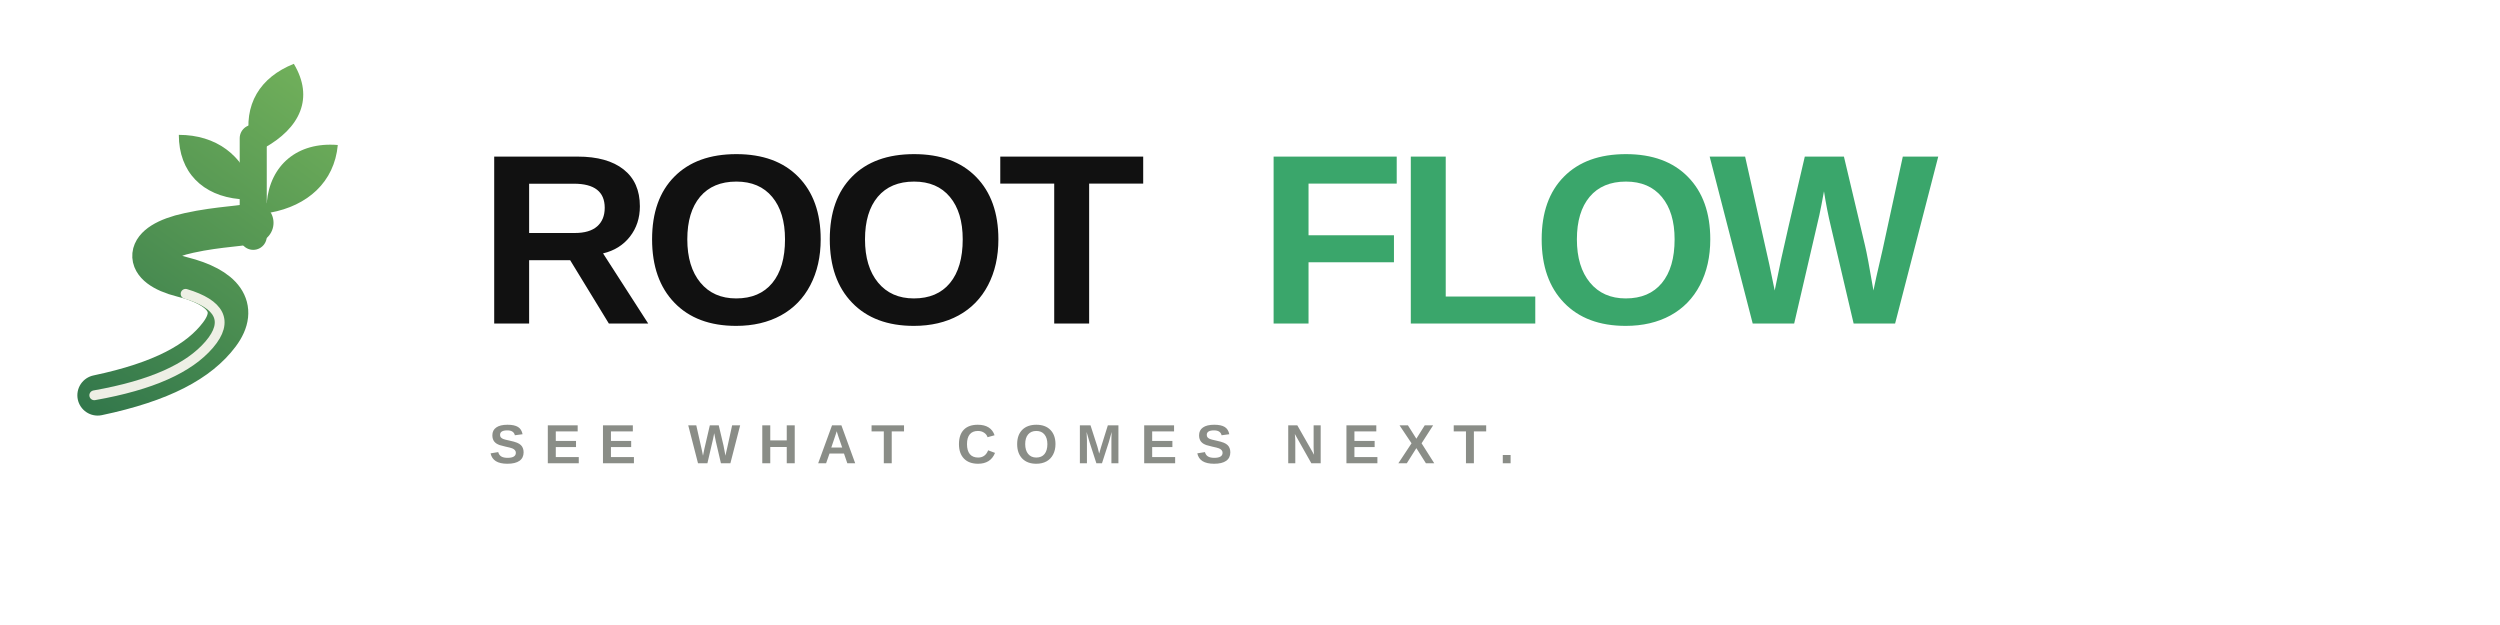
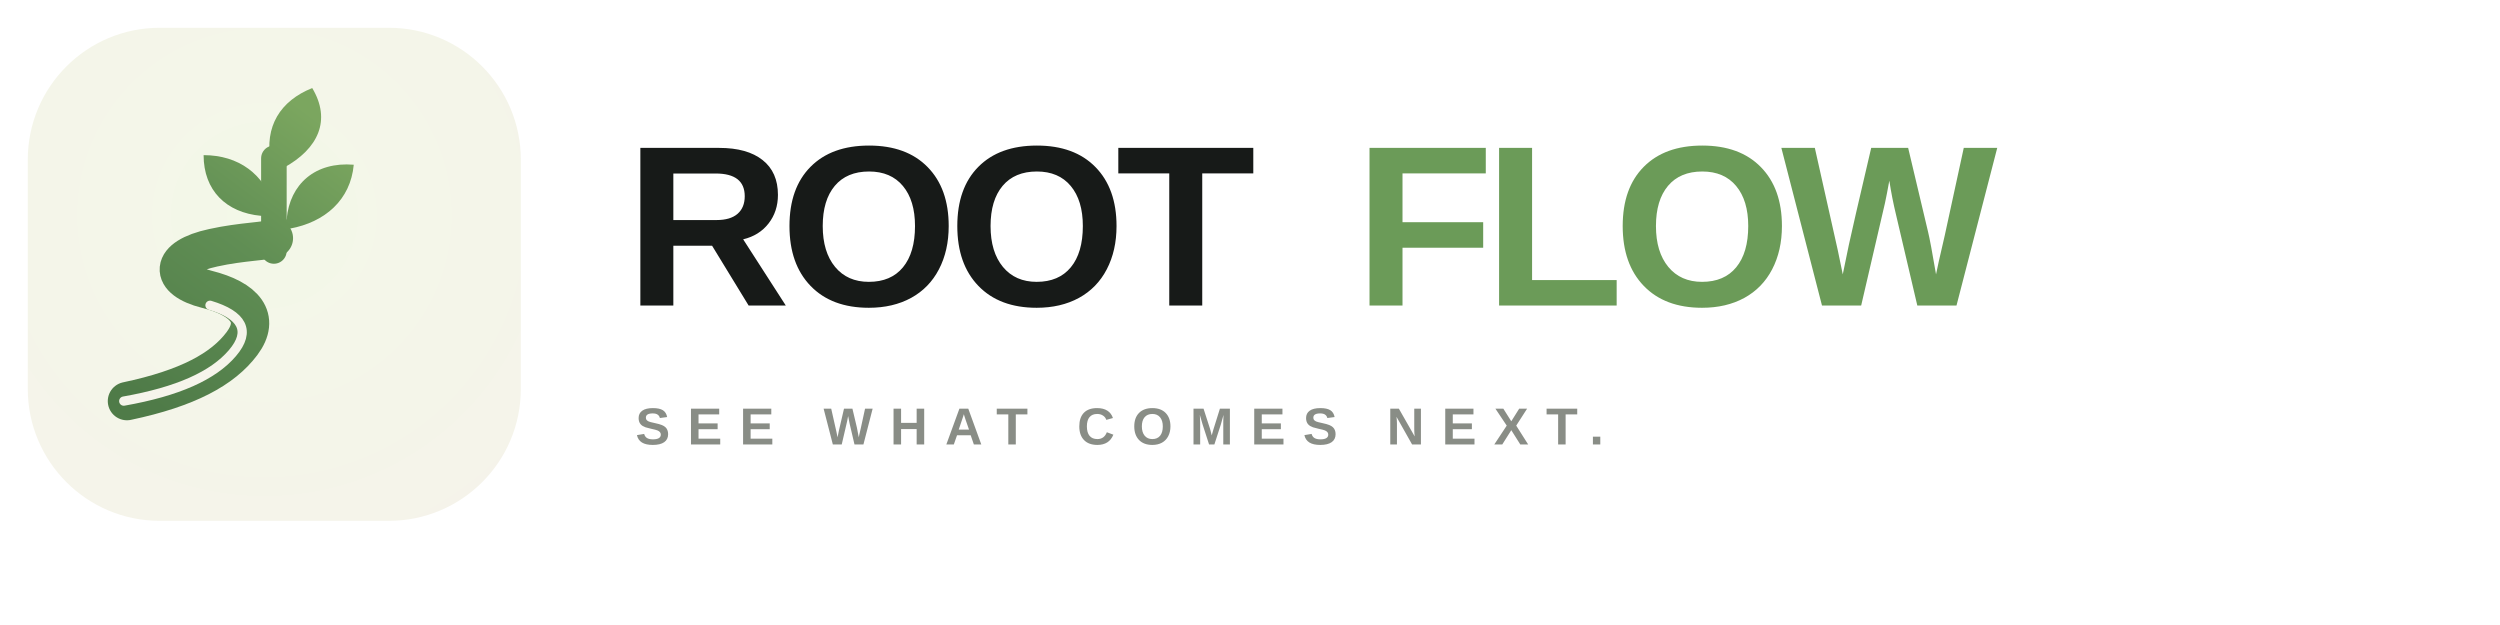
- <svg xmlns="http://www.w3.org/2000/svg" viewBox="0 0 680 170" role="img" aria-labelledby="title desc">
+ <svg xmlns="http://www.w3.org/2000/svg" viewBox="0 0 720 180" role="img" aria-labelledby="title desc">
  <defs>
-     <linearGradient id="rootflowGreen" x1="22" y1="124" x2="94" y2="24" gradientUnits="userSpaceOnUse">
-       <stop offset="0" stop-color="#2F744A" />
-       <stop offset="1" stop-color="#6FAE5A" />
+     <linearGradient id="g" x1="25" y1="106" x2="86" y2="24" gradientUnits="userSpaceOnUse">
+       <stop offset="0" stop-color="#4F7B48" />
+       <stop offset=".55" stop-color="#608E54" />
+       <stop offset="1" stop-color="#7BA65F" />
    </linearGradient>
+     <radialGradient id="tile" cx="48%" cy="38%" r="76%">
+       <stop offset="0" stop-color="#F3F8E8" />
+       <stop offset="1" stop-color="#F5F3EA" />
+     </radialGradient>
  </defs>
-   <g transform="translate(10 10) scale(.92)">
-     <path d="M18 106C37 102 48 96 54 88C60 80 55 74 43 71C31 68 31 61 45 58C54 56 62 56 64 55" fill="none" stroke="url(#rootflowGreen)" stroke-width="12" stroke-linecap="round" stroke-linejoin="round" />
-     <path d="M17 106C34 103 45 98 51 91C57 84 54 79 44 76" fill="none" stroke="#F7F5EC" stroke-width="2.9" stroke-linecap="round" opacity=".95" />
-     <path d="M64 59V30" fill="none" stroke="url(#rootflowGreen)" stroke-width="8" stroke-linecap="round" />
-     <path d="M60 48C49 47 42 40 42 29C53 29 61 35 64 45C64 47 62 48 60 48Z" fill="url(#rootflowGreen)" />
-     <path d="M68 49C69 38 77 31 89 32C88 43 80 50 69 52C68 52 67 50 68 49Z" fill="url(#rootflowGreen)" />
-     <path d="M63 31C61 20 66 12 76 8C82 18 78 27 67 33C65 34 64 33 63 31Z" fill="url(#rootflowGreen)" />
+   <rect x="8" y="8" width="142" height="142" rx="38" fill="url(#tile)" />
+   <g transform="translate(20 18) scale(.92)">
+     <path d="M18 106C37 102 48 96 54 88C60 80 55 74 43 71C31 68 31 61 45 58C54 56 62 56 64 55" fill="none" stroke="url(#g)" stroke-width="12" stroke-linecap="round" stroke-linejoin="round" />
+     <path d="M17 106C34 103 45 98 51 91C57 84 54 79 44 76" fill="none" stroke="#F6F4EB" stroke-width="2.9" stroke-linecap="round" />
+     <path d="M64 59V30" fill="none" stroke="url(#g)" stroke-width="8" stroke-linecap="round" />
+     <path d="M60 48C49 47 42 40 42 29C53 29 61 35 64 45C64 47 62 48 60 48Z" fill="url(#g)" />
+     <path d="M68 49C69 38 77 31 89 32C88 43 80 50 69 52C68 52 67 50 68 49Z" fill="url(#g)" />
+     <path d="M63 31C61 20 66 12 76 8C82 18 78 27 67 33C65 34 64 33 63 31Z" fill="url(#g)" />
  </g>
-   <text x="130" y="88" font-family="-apple-system,BlinkMacSystemFont,'Segoe UI',Arial,sans-serif" font-weight="850" font-size="66" letter-spacing="-3" fill="#111111">ROOT</text>
-   <text x="342" y="88" font-family="-apple-system,BlinkMacSystemFont,'Segoe UI',Arial,sans-serif" font-weight="850" font-size="66" letter-spacing="-3" fill="#3AA66B">FLOW</text>
-   <text x="133" y="126" font-family="-apple-system,BlinkMacSystemFont,'Segoe UI',Arial,sans-serif" font-weight="700" font-size="15" letter-spacing="5" fill="#8A8D87">SEE WHAT COMES NEXT.</text>
+   <text x="180" y="88" font-family="-apple-system,BlinkMacSystemFont,'Segoe UI',Arial,sans-serif" font-weight="850" font-size="66" letter-spacing="-3" fill="#171A18">ROOT</text>
+   <text x="390" y="88" font-family="-apple-system,BlinkMacSystemFont,'Segoe UI',Arial,sans-serif" font-weight="850" font-size="66" letter-spacing="-3" fill="#6B9B58">FLOW</text>
+   <text x="183" y="128" font-family="-apple-system,BlinkMacSystemFont,'Segoe UI',Arial,sans-serif" font-weight="700" font-size="15" letter-spacing="5" fill="#898D86">SEE WHAT COMES NEXT.</text>
</svg>
